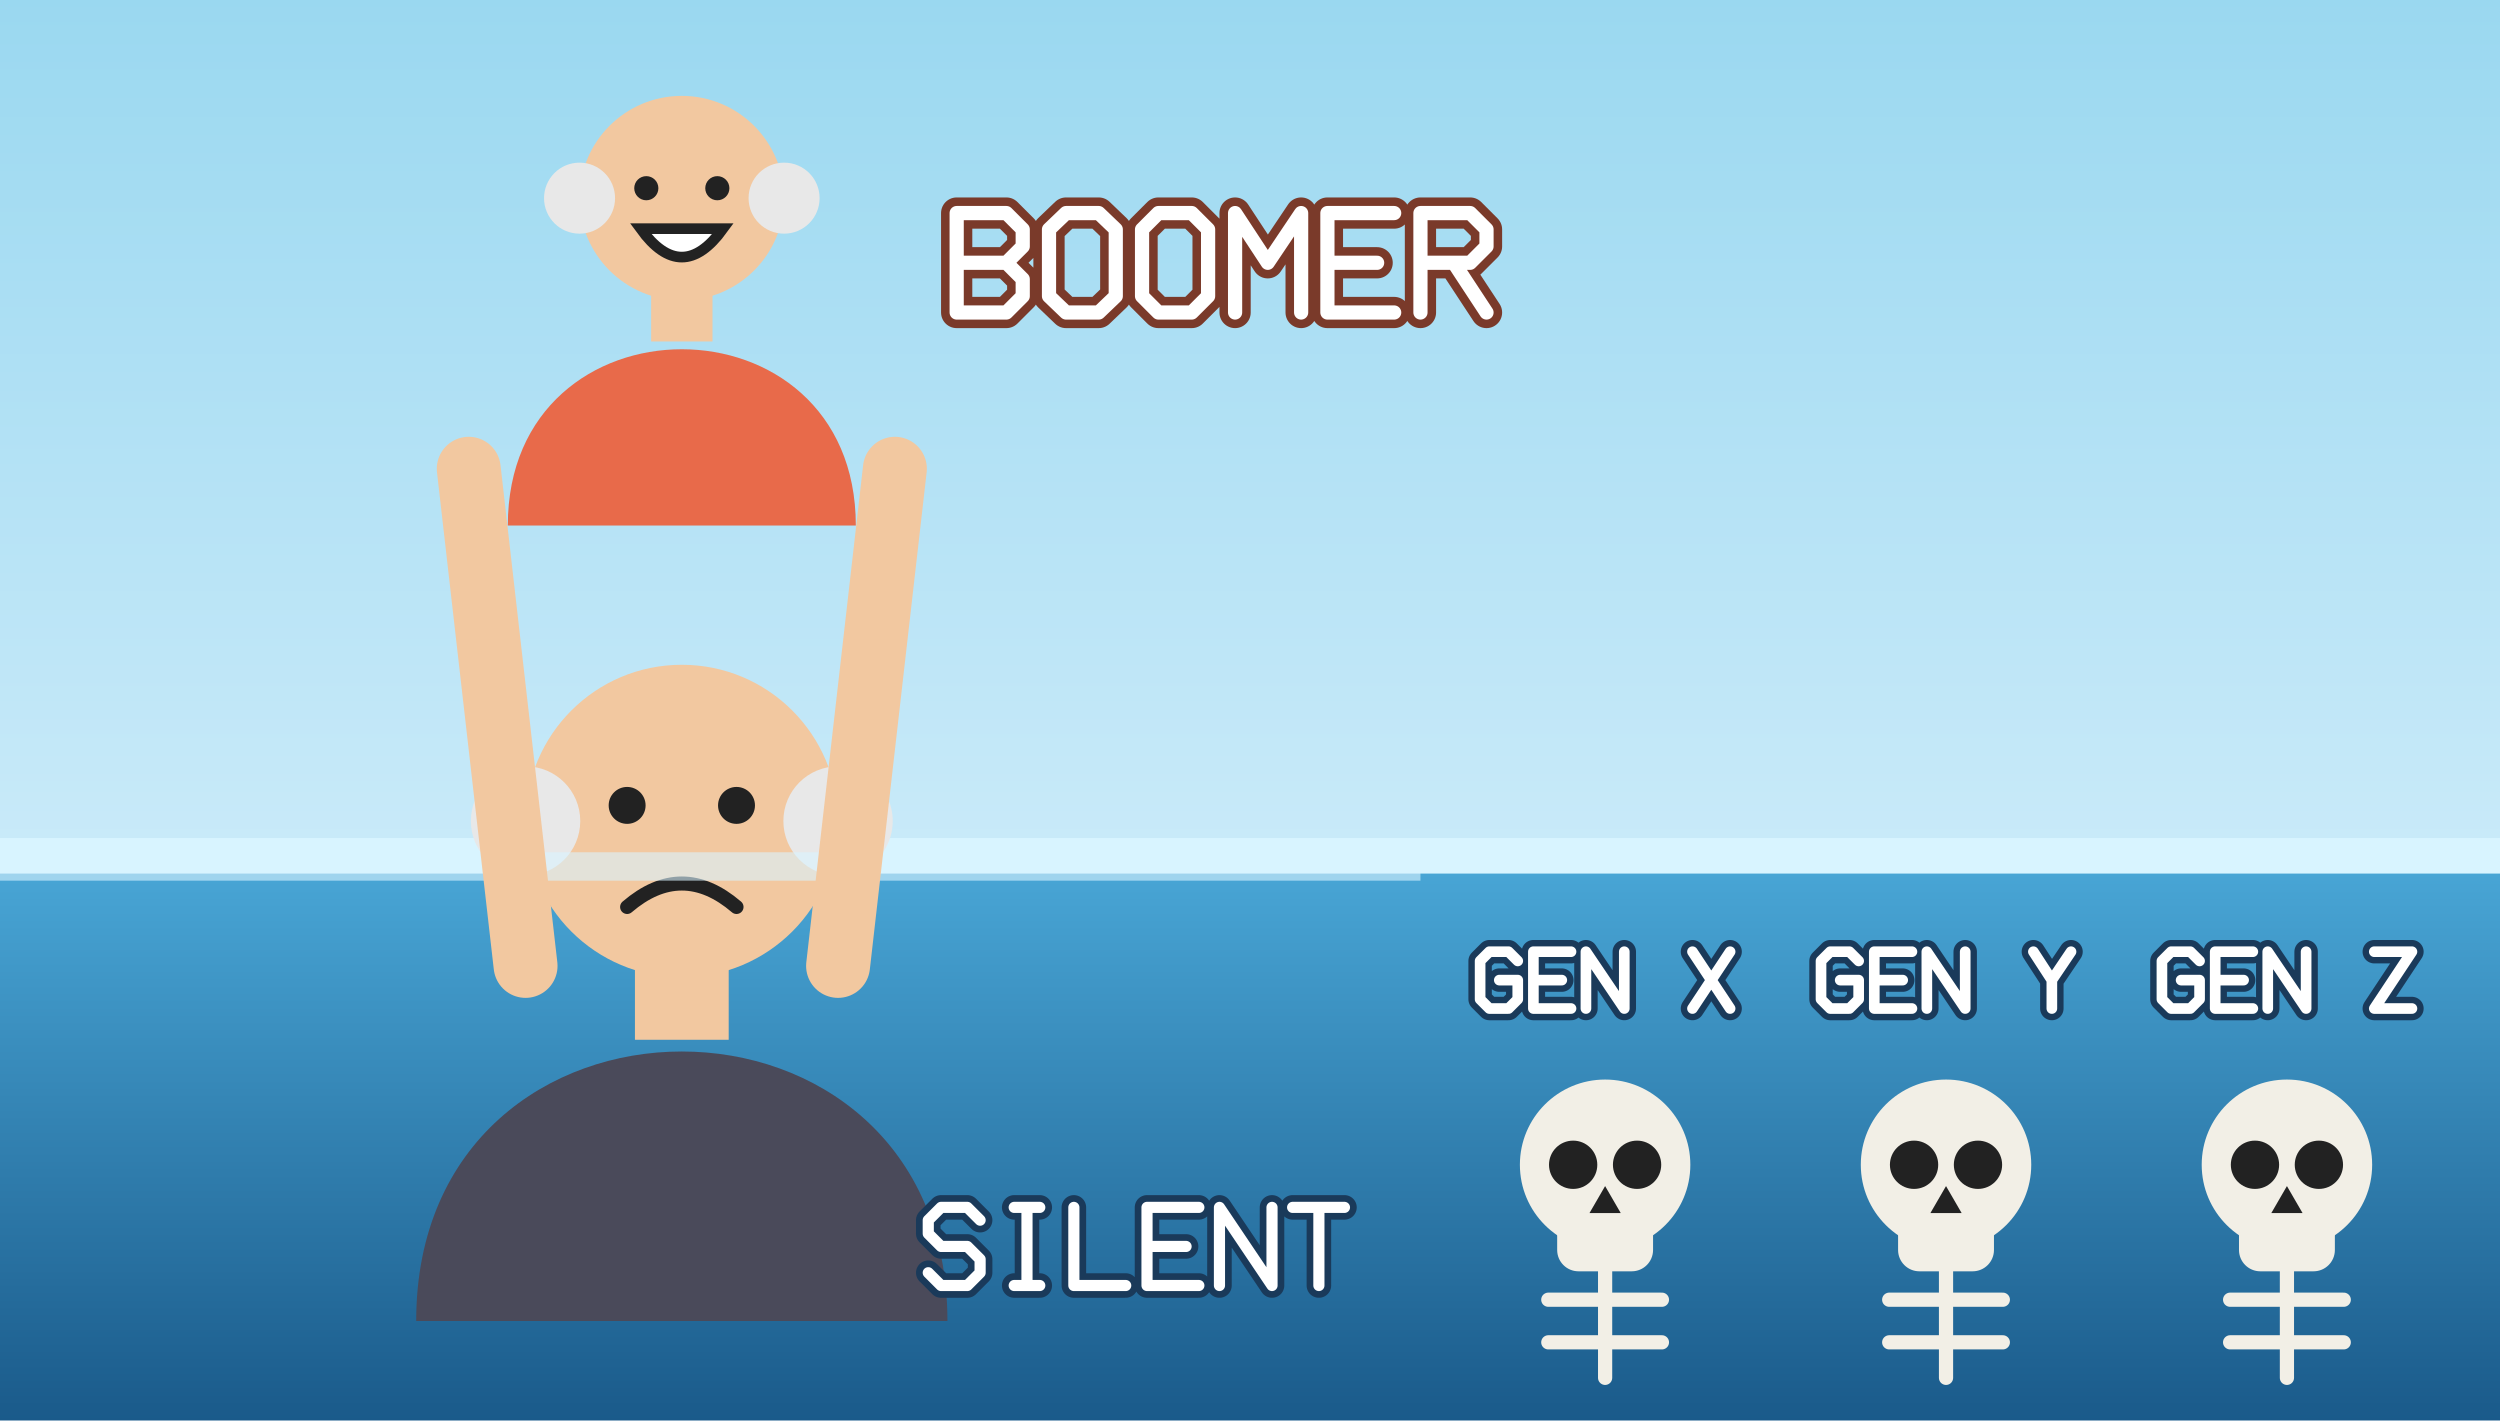
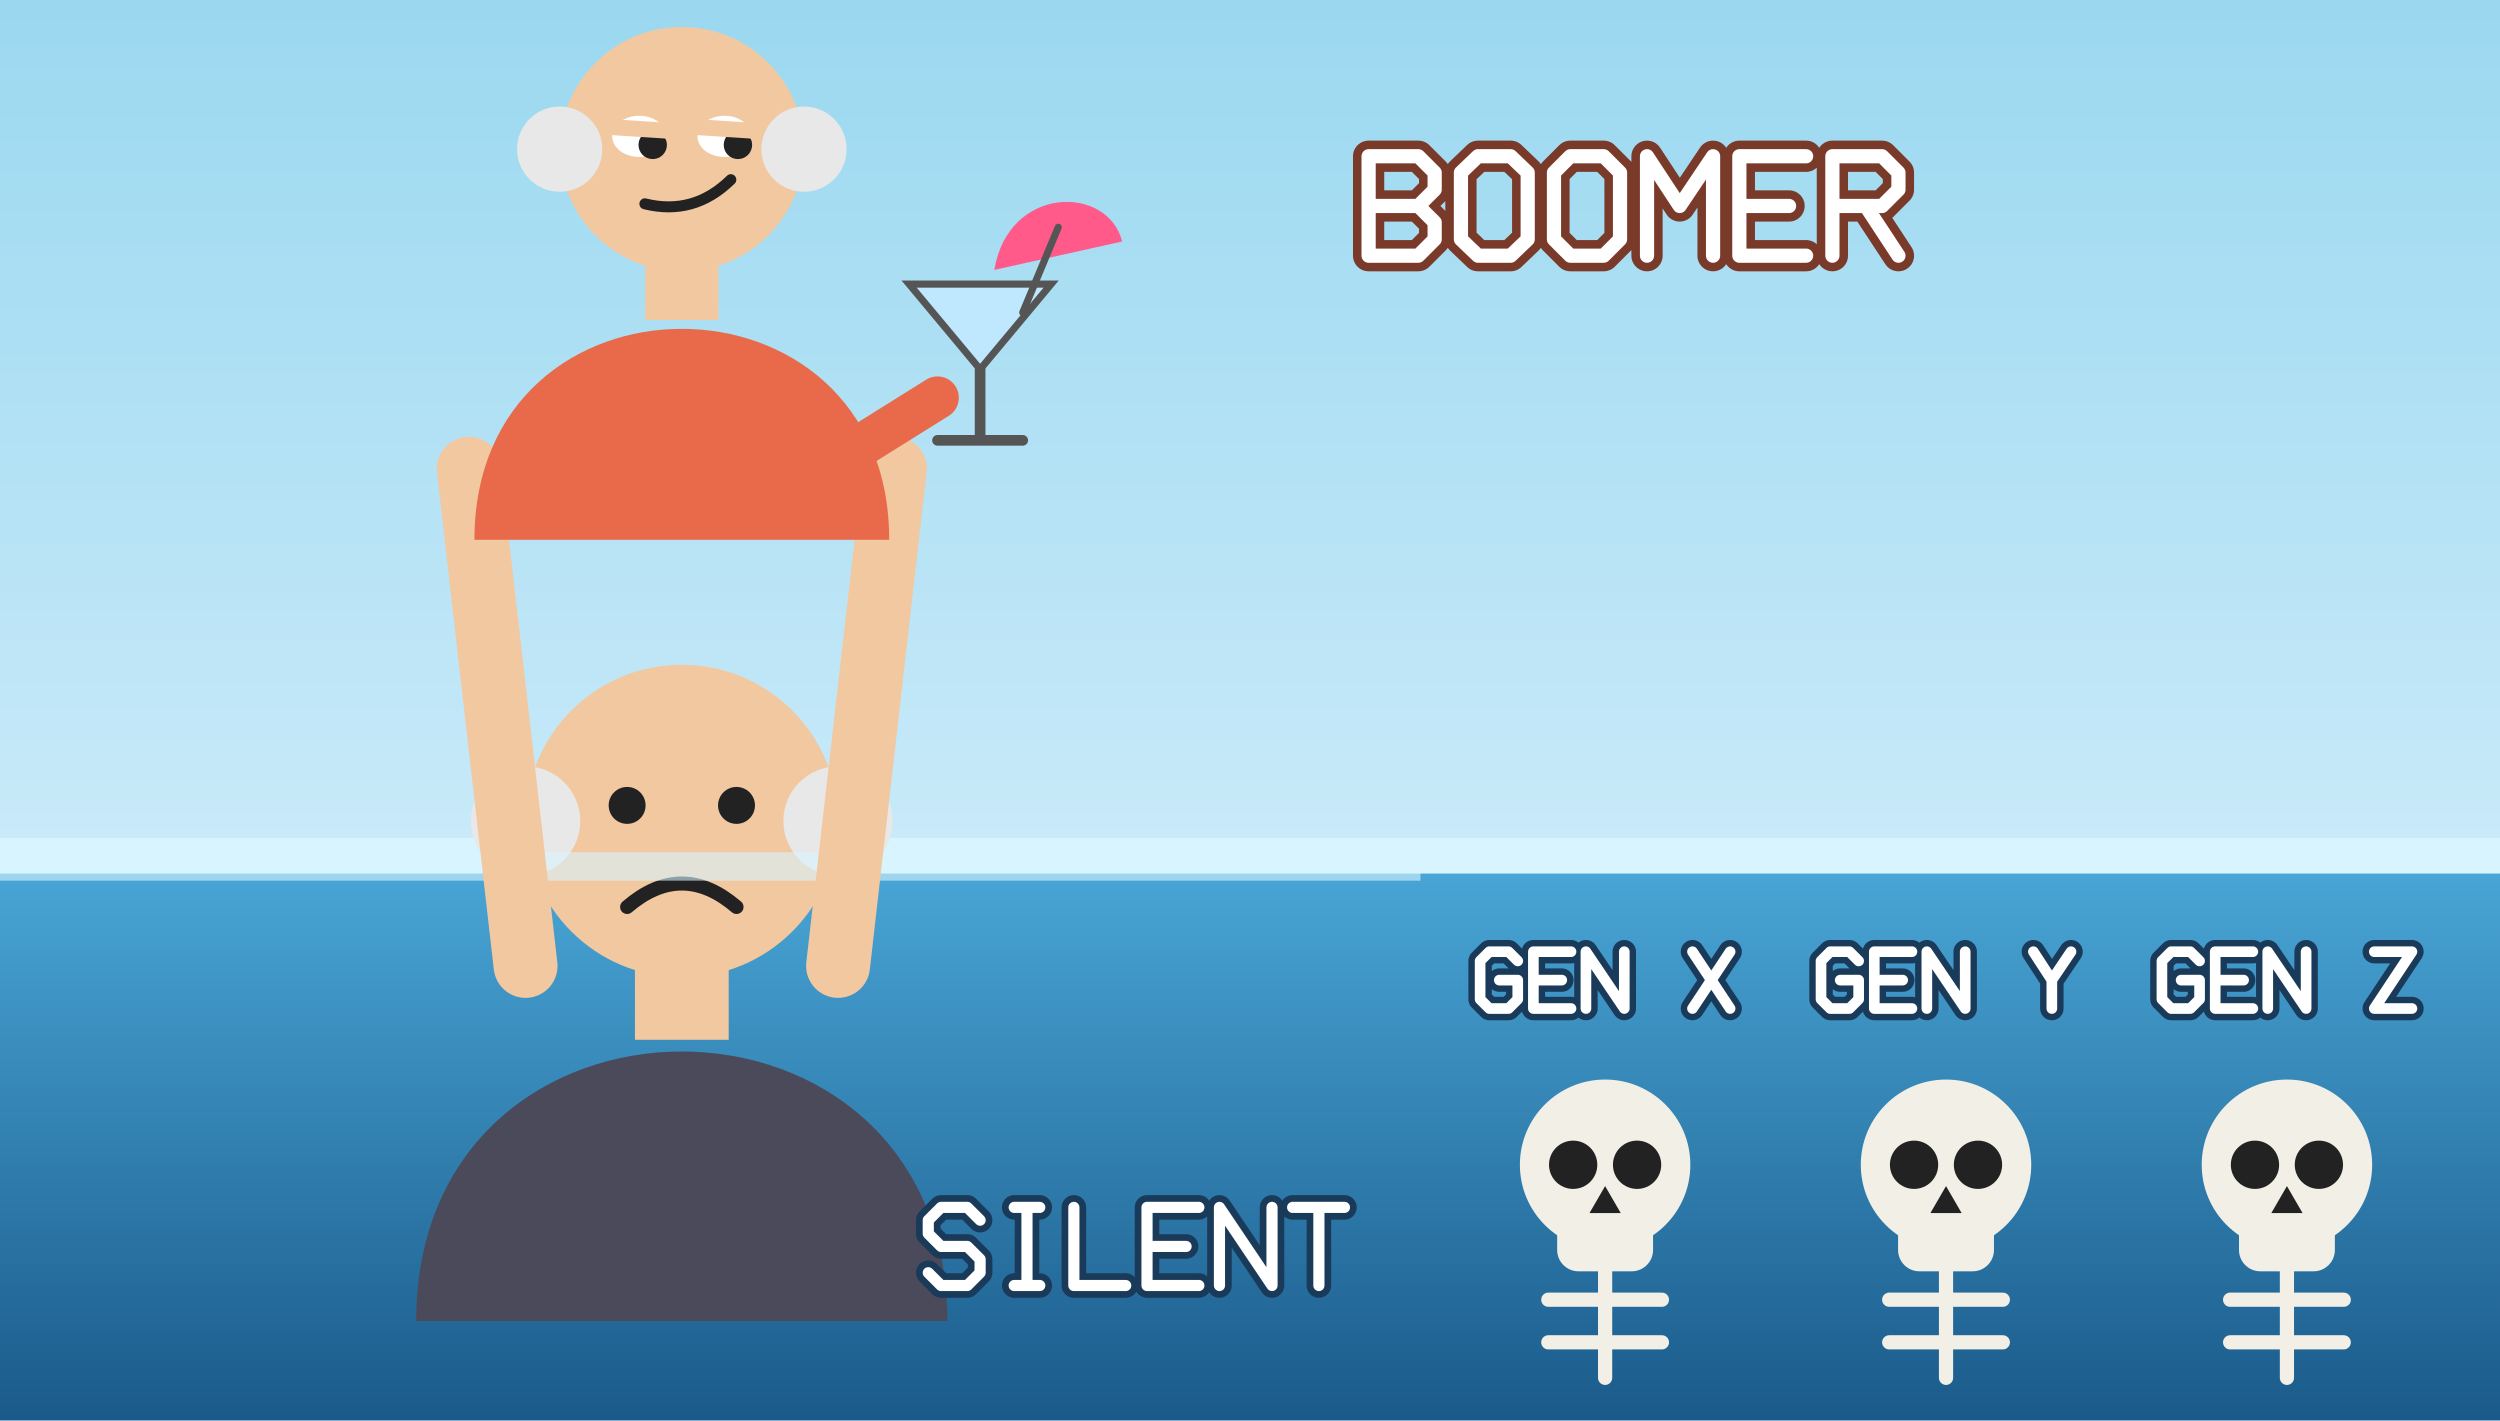
<svg xmlns="http://www.w3.org/2000/svg" viewBox="0 0 352 200" width="352" height="200">
  <defs>
    <linearGradient id="bg" x1="0" y1="0" x2="0" y2="1">
      <stop offset="0.00" stop-color="#9ad8f0" stop-opacity="1" />
      <stop offset="1.00" stop-color="#e8f6ff" stop-opacity="1" />
    </linearGradient>
    <linearGradient id="water" x1="0" y1="0" x2="0" y2="1">
      <stop offset="0.00" stop-color="#4aa8d8" stop-opacity="1" />
      <stop offset="1.00" stop-color="#1a5a8a" stop-opacity="1" />
    </linearGradient>
  </defs>
  <rect x="0" y="0" width="352" height="200" fill="url(#bg)" />
  <rect x="0" y="120" width="352" height="80" fill="url(#water)" />
  <rect x="0" y="118" width="352" height="5" fill="#d8f4ff" />
  <path d="M58.6 186.0 C 58.6 135.4 133.4 135.4 133.4 186.0 Z" fill="#4a4a5a" />
  <rect x="89.4" y="133.2" width="13.2" height="13.2" fill="#f2c8a0" />
  <circle cx="96.0" cy="115.6" r="22.0" fill="#f2c8a0" />
  <circle cx="74.0" cy="115.6" r="7.7" fill="#e8e8e8" />
  <circle cx="118.0" cy="115.6" r="7.7" fill="#e8e8e8" />
  <circle cx="88.3" cy="113.4" r="2.6" fill="#222" />
  <circle cx="103.7" cy="113.4" r="2.6" fill="#222" />
  <path d="M88.3 127.7 Q 96.0 121.1 103.7 127.7" fill="none" stroke="#222" stroke-width="1.98" stroke-linecap="round" stroke-linejoin="round" />
  <rect x="0" y="120" width="200" height="4" fill="#d8f4ff" opacity="0.6" />
  <path d="M74 136 L66 66 M118 136 L126 66" fill="none" stroke="#f2c8a0" stroke-width="9" stroke-linecap="round" stroke-linejoin="round" />
-   <path d="M71.5 74.0 C 71.5 40.9 120.5 40.9 120.5 74.0 Z" fill="#e86a4a" />
-   <rect x="91.68" y="39.44" width="8.64" height="8.64" fill="#f2c8a0" />
-   <circle cx="96.0" cy="27.9" r="14.4" fill="#f2c8a0" />
-   <circle cx="81.6" cy="27.9" r="5.0" fill="#e8e8e8" />
-   <circle cx="110.4" cy="27.9" r="5.0" fill="#e8e8e8" />
-   <circle cx="91.0" cy="26.5" r="1.7" fill="#222" />
-   <circle cx="101.0" cy="26.5" r="1.7" fill="#222" />
-   <path d="M90.2 32.2 L 101.8 32.2 Q 96.0 40.2 90.2 32.2 Z" fill="#fff" stroke="#222" stroke-width="1.5" />
-   <path d="M134.7 44.0 L134.7 30.0 L141.7 30.0 L144.0 32.3 L144.0 34.7 L141.7 37.0 L134.7 37.0 M141.7 37.0 L144.0 39.3 L144.0 41.7 L141.7 44.0 L134.7 44.0 M150.1 30.0 L154.7 30.0 L157.1 32.3 L157.1 41.7 L154.7 44.0 L150.1 44.0 L147.7 41.7 L147.7 32.3 L150.1 30.0 M163.1 30.0 L167.8 30.0 L170.1 32.3 L170.1 41.7 L167.8 44.0 L163.1 44.0 L160.8 41.7 L160.8 32.3 L163.1 30.0 M173.9 44.0 L173.9 30.0 L178.5 37.0 L183.2 30.0 L183.2 44.0 M196.3 30.0 L186.9 30.0 L186.9 44.0 L196.3 44.0 M186.9 37.0 L193.9 37.0 M200.0 44.0 L200.0 30.0 L207.0 30.0 L209.3 32.3 L209.3 34.7 L207.0 37.0 L200.0 37.0 M204.7 37.0 L209.3 44.0 " fill="none" stroke="#7a3a2a" stroke-width="4.4" stroke-linecap="round" stroke-linejoin="round" />
-   <path d="M134.7 44.0 L134.7 30.0 L141.7 30.0 L144.0 32.3 L144.0 34.7 L141.7 37.0 L134.7 37.0 M141.7 37.0 L144.0 39.3 L144.0 41.7 L141.7 44.0 L134.7 44.0 M150.1 30.0 L154.7 30.0 L157.1 32.3 L157.1 41.7 L154.7 44.0 L150.1 44.0 L147.7 41.7 L147.7 32.3 L150.1 30.0 M163.1 30.0 L167.8 30.0 L170.1 32.3 L170.1 41.7 L167.8 44.0 L163.1 44.0 L160.8 41.7 L160.8 32.3 L163.1 30.0 M173.9 44.0 L173.9 30.0 L178.5 37.0 L183.2 30.0 L183.2 44.0 M196.3 30.0 L186.9 30.0 L186.9 44.0 L196.3 44.0 M186.9 37.0 L193.9 37.0 M200.0 44.0 L200.0 30.0 L207.0 30.0 L209.3 32.3 L209.3 34.7 L207.0 37.0 L200.0 37.0 M204.7 37.0 L209.3 44.0 " fill="none" stroke="#ffffff" stroke-width="2.0" stroke-linecap="round" stroke-linejoin="round" />
+   <path d="M66.8 76.0 C 66.8 36.4 125.2 36.4 125.2 76.0 Z" fill="#e86a4a" />
+   <rect x="90.84" y="34.72" width="10.32" height="10.32" fill="#f2c8a0" />
+   <circle cx="96.0" cy="21.0" r="17.2" fill="#f2c8a0" />
+   <circle cx="78.8" cy="21.0" r="6.0" fill="#e8e8e8" />
+   <circle cx="113.2" cy="21.0" r="6.0" fill="#e8e8e8" />
+   <circle cx="90.0" cy="19.2" r="2.1" fill="#222" />
+   <circle cx="102.0" cy="19.2" r="2.1" fill="#222" />
+   <path d="M90.8 28.7 Q 97.7 30.4 102.9 25.3" fill="none" stroke="#222" stroke-width="1.548" stroke-linecap="round" stroke-linejoin="round" />
+   <ellipse cx="90.0" cy="19.2" rx="3.8" ry="2.9" fill="#ffffff" />
+   <circle cx="91.9" cy="20.4" r="2.0" fill="#222" />
+   <path d="M86.1 17.9 L93.9 18.4" fill="none" stroke="#f2c8a0" stroke-width="2.236" stroke-linecap="round" stroke-linejoin="round" />
+   <ellipse cx="102.0" cy="19.2" rx="3.8" ry="2.9" fill="#ffffff" />
+   <circle cx="103.9" cy="20.4" r="2.0" fill="#222" />
+   <path d="M98.1 17.9 L105.9 18.4" fill="none" stroke="#f2c8a0" stroke-width="2.236" stroke-linecap="round" stroke-linejoin="round" />
+   <path d="M116 66 L132 56" fill="none" stroke="#e86a4a" stroke-width="6" stroke-linecap="round" stroke-linejoin="round" />
+   <polygon points="128.0,40.0 148.0,40.0 138.0,52.0" fill="#bfe8ff" stroke="#555" stroke-width="1" />
+   <path d="M138 52 L138 62 M132 62 L144 62" fill="none" stroke="#555" stroke-width="1.5" stroke-linecap="round" stroke-linejoin="round" />
+   <path d="M140 38 C 142 26 156 26 158 34 Z" fill="#ff5a8a" />
+   <path d="M149 32 L144 44" fill="none" stroke="#555" stroke-width="1" stroke-linecap="round" stroke-linejoin="round" />
+   <path d="M192.7 36.0 L192.7 22.0 L199.7 22.0 L202.0 24.3 L202.0 26.7 L199.7 29.0 L192.7 29.0 M199.7 29.0 L202.0 31.3 L202.0 33.7 L199.7 36.0 L192.7 36.0 M208.1 22.0 L212.7 22.0 L215.1 24.3 L215.1 33.7 L212.7 36.0 L208.1 36.0 L205.7 33.7 L205.7 24.3 L208.1 22.0 M221.1 22.0 L225.8 22.0 L228.1 24.3 L228.1 33.7 L225.8 36.0 L221.1 36.0 L218.8 33.7 L218.8 24.3 L221.1 22.0 M231.9 36.0 L231.9 22.0 L236.5 29.0 L241.2 22.0 L241.2 36.0 M254.3 22.0 L244.9 22.0 L244.9 36.0 L254.3 36.0 M244.9 29.0 L251.9 29.0 M258.0 36.0 L258.0 22.0 L265.0 22.0 L267.3 24.3 L267.3 26.7 L265.0 29.0 L258.0 29.0 M262.7 29.0 L267.3 36.0 " fill="none" stroke="#7a3a2a" stroke-width="4.4" stroke-linecap="round" stroke-linejoin="round" />
+   <path d="M192.7 36.0 L192.7 22.0 L199.7 22.0 L202.0 24.3 L202.0 26.7 L199.7 29.0 L192.7 29.0 M199.7 29.0 L202.0 31.3 L202.0 33.7 L199.7 36.0 L192.7 36.0 M208.1 22.0 L212.7 22.0 L215.1 24.3 L215.1 33.7 L212.7 36.0 L208.1 36.0 L205.7 33.7 L205.7 24.3 L208.1 22.0 M221.1 22.0 L225.8 22.0 L228.1 24.3 L228.1 33.7 L225.8 36.0 L221.1 36.0 L218.8 33.7 L218.8 24.3 L221.1 22.0 M231.9 36.0 L231.9 22.0 L236.5 29.0 L241.2 22.0 L241.2 36.0 M254.3 22.0 L244.9 22.0 L244.9 36.0 L254.3 36.0 M244.9 29.0 L251.9 29.0 M258.0 36.0 L258.0 22.0 L265.0 22.0 L267.3 24.3 L267.3 26.7 L265.0 29.0 L258.0 29.0 M262.7 29.0 L267.3 36.0 " fill="none" stroke="#ffffff" stroke-width="2.0" stroke-linecap="round" stroke-linejoin="round" />
  <path d="M138.0 171.8 L136.2 170.0 L132.5 170.0 L130.7 171.8 L130.7 173.7 L132.5 175.5 L136.2 175.5 L138.0 177.3 L138.0 179.2 L136.2 181.0 L132.5 181.0 L130.7 179.2 M142.8 170.0 L146.4 170.0 M144.6 170.0 L144.6 181.0 M142.8 181.0 L146.4 181.0 M151.2 170.0 L151.2 181.0 L158.5 181.0 M168.8 170.0 L161.5 170.0 L161.5 181.0 L168.8 181.0 M161.5 175.5 L167.0 175.5 M171.7 181.0 L171.7 170.0 L179.1 181.0 L179.1 170.0 M182.0 170.0 L189.3 170.0 M185.7 170.0 L185.7 181.0 " fill="none" stroke="#1a3a5a" stroke-width="3.457" stroke-linecap="round" stroke-linejoin="round" />
  <path d="M138.0 171.8 L136.2 170.0 L132.5 170.0 L130.7 171.8 L130.7 173.7 L132.5 175.5 L136.2 175.5 L138.0 177.3 L138.0 179.2 L136.2 181.0 L132.5 181.0 L130.7 179.2 M142.8 170.0 L146.4 170.0 M144.6 170.0 L144.6 181.0 M142.8 181.0 L146.4 181.0 M151.2 170.0 L151.2 181.0 L158.5 181.0 M168.8 170.0 L161.5 170.0 L161.5 181.0 L168.8 181.0 M161.5 175.5 L167.0 175.5 M171.7 181.0 L171.7 170.0 L179.1 181.0 L179.1 170.0 M182.0 170.0 L189.3 170.0 M185.7 170.0 L185.7 181.0 " fill="none" stroke="#ffffff" stroke-width="1.571" stroke-linecap="round" stroke-linejoin="round" />
  <circle cx="226.0" cy="164.0" r="12.0" fill="#f2efe6" />
  <rect x="219.25" y="170.0" width="13.5" height="9.0" fill="#f2efe6" rx="3" />
  <circle cx="221.5" cy="164.0" r="3.4" fill="#222" />
  <circle cx="230.5" cy="164.0" r="3.4" fill="#222" />
  <polygon points="226.0,167.0 223.8,170.8 228.2,170.8" fill="#222" />
  <path d="M226 178 L226 194 M218 183 L234 183 M218 189 L234 189" fill="none" stroke="#f2efe6" stroke-width="2" stroke-linecap="round" stroke-linejoin="round" />
  <path d="M213.7 135.3 L212.4 134.0 L209.7 134.0 L208.4 135.3 L208.4 140.7 L209.7 142.0 L212.4 142.0 L213.7 140.7 L213.7 138.0 L211.1 138.0 M221.2 134.0 L215.9 134.0 L215.9 142.0 L221.2 142.0 M215.9 138.0 L219.9 138.0 M223.3 142.0 L223.3 134.0 L228.7 142.0 L228.7 134.0 M238.3 134.0 L243.6 142.0 M243.6 134.0 L238.3 142.0 " fill="none" stroke="#1a3a5a" stroke-width="3.3" stroke-linecap="round" stroke-linejoin="round" />
  <path d="M213.7 135.3 L212.4 134.0 L209.7 134.0 L208.4 135.3 L208.4 140.7 L209.7 142.0 L212.4 142.0 L213.7 140.7 L213.7 138.0 L211.1 138.0 M221.2 134.0 L215.9 134.0 L215.9 142.0 L221.2 142.0 M215.9 138.0 L219.9 138.0 M223.3 142.0 L223.3 134.0 L228.7 142.0 L228.7 134.0 M238.3 134.0 L243.6 142.0 M243.6 134.0 L238.3 142.0 " fill="none" stroke="#ffffff" stroke-width="1.5" stroke-linecap="round" stroke-linejoin="round" />
  <circle cx="274.0" cy="164.0" r="12.0" fill="#f2efe6" />
  <rect x="267.25" y="170.0" width="13.5" height="9.0" fill="#f2efe6" rx="3" />
  <circle cx="269.5" cy="164.0" r="3.4" fill="#222" />
  <circle cx="278.5" cy="164.0" r="3.4" fill="#222" />
  <polygon points="274.0,167.0 271.8,170.8 276.2,170.8" fill="#222" />
  <path d="M274 178 L274 194 M266 183 L282 183 M266 189 L282 189" fill="none" stroke="#f2efe6" stroke-width="2" stroke-linecap="round" stroke-linejoin="round" />
  <path d="M261.7 135.3 L260.4 134.0 L257.7 134.0 L256.4 135.3 L256.4 140.7 L257.7 142.0 L260.4 142.0 L261.7 140.7 L261.7 138.0 L259.1 138.0 M269.2 134.0 L263.9 134.0 L263.9 142.0 L269.2 142.0 M263.9 138.0 L267.9 138.0 M271.3 142.0 L271.3 134.0 L276.7 142.0 L276.7 134.0 M286.3 134.0 L288.9 138.0 L291.6 134.0 M288.9 138.0 L288.9 142.0 " fill="none" stroke="#1a3a5a" stroke-width="3.3" stroke-linecap="round" stroke-linejoin="round" />
  <path d="M261.7 135.3 L260.4 134.0 L257.7 134.0 L256.4 135.3 L256.4 140.7 L257.7 142.0 L260.4 142.0 L261.7 140.7 L261.7 138.0 L259.1 138.0 M269.2 134.0 L263.9 134.0 L263.9 142.0 L269.2 142.0 M263.9 138.0 L267.9 138.0 M271.3 142.0 L271.3 134.0 L276.7 142.0 L276.7 134.0 M286.3 134.0 L288.9 138.0 L291.6 134.0 M288.9 138.0 L288.9 142.0 " fill="none" stroke="#ffffff" stroke-width="1.5" stroke-linecap="round" stroke-linejoin="round" />
  <circle cx="322.0" cy="164.0" r="12.0" fill="#f2efe6" />
  <rect x="315.25" y="170.0" width="13.5" height="9.0" fill="#f2efe6" rx="3" />
  <circle cx="317.5" cy="164.0" r="3.4" fill="#222" />
  <circle cx="326.5" cy="164.0" r="3.4" fill="#222" />
  <polygon points="322.0,167.0 319.8,170.8 324.2,170.8" fill="#222" />
  <path d="M322 178 L322 194 M314 183 L330 183 M314 189 L330 189" fill="none" stroke="#f2efe6" stroke-width="2" stroke-linecap="round" stroke-linejoin="round" />
  <path d="M309.7 135.3 L308.4 134.0 L305.7 134.0 L304.4 135.3 L304.4 140.7 L305.7 142.0 L308.4 142.0 L309.7 140.7 L309.7 138.0 L307.1 138.0 M317.2 134.0 L311.9 134.0 L311.9 142.0 L317.2 142.0 M311.9 138.0 L315.9 138.0 M319.3 142.0 L319.3 134.0 L324.7 142.0 L324.7 134.0 M334.3 134.0 L339.6 134.0 L334.3 142.0 L339.6 142.0 " fill="none" stroke="#1a3a5a" stroke-width="3.3" stroke-linecap="round" stroke-linejoin="round" />
  <path d="M309.7 135.3 L308.4 134.0 L305.7 134.0 L304.4 135.3 L304.4 140.7 L305.7 142.0 L308.4 142.0 L309.7 140.7 L309.7 138.0 L307.1 138.0 M317.2 134.0 L311.9 134.0 L311.9 142.0 L317.2 142.0 M311.9 138.0 L315.9 138.0 M319.3 142.0 L319.3 134.0 L324.7 142.0 L324.7 134.0 M334.3 134.0 L339.6 134.0 L334.3 142.0 L339.6 142.0 " fill="none" stroke="#ffffff" stroke-width="1.5" stroke-linecap="round" stroke-linejoin="round" />
</svg>
